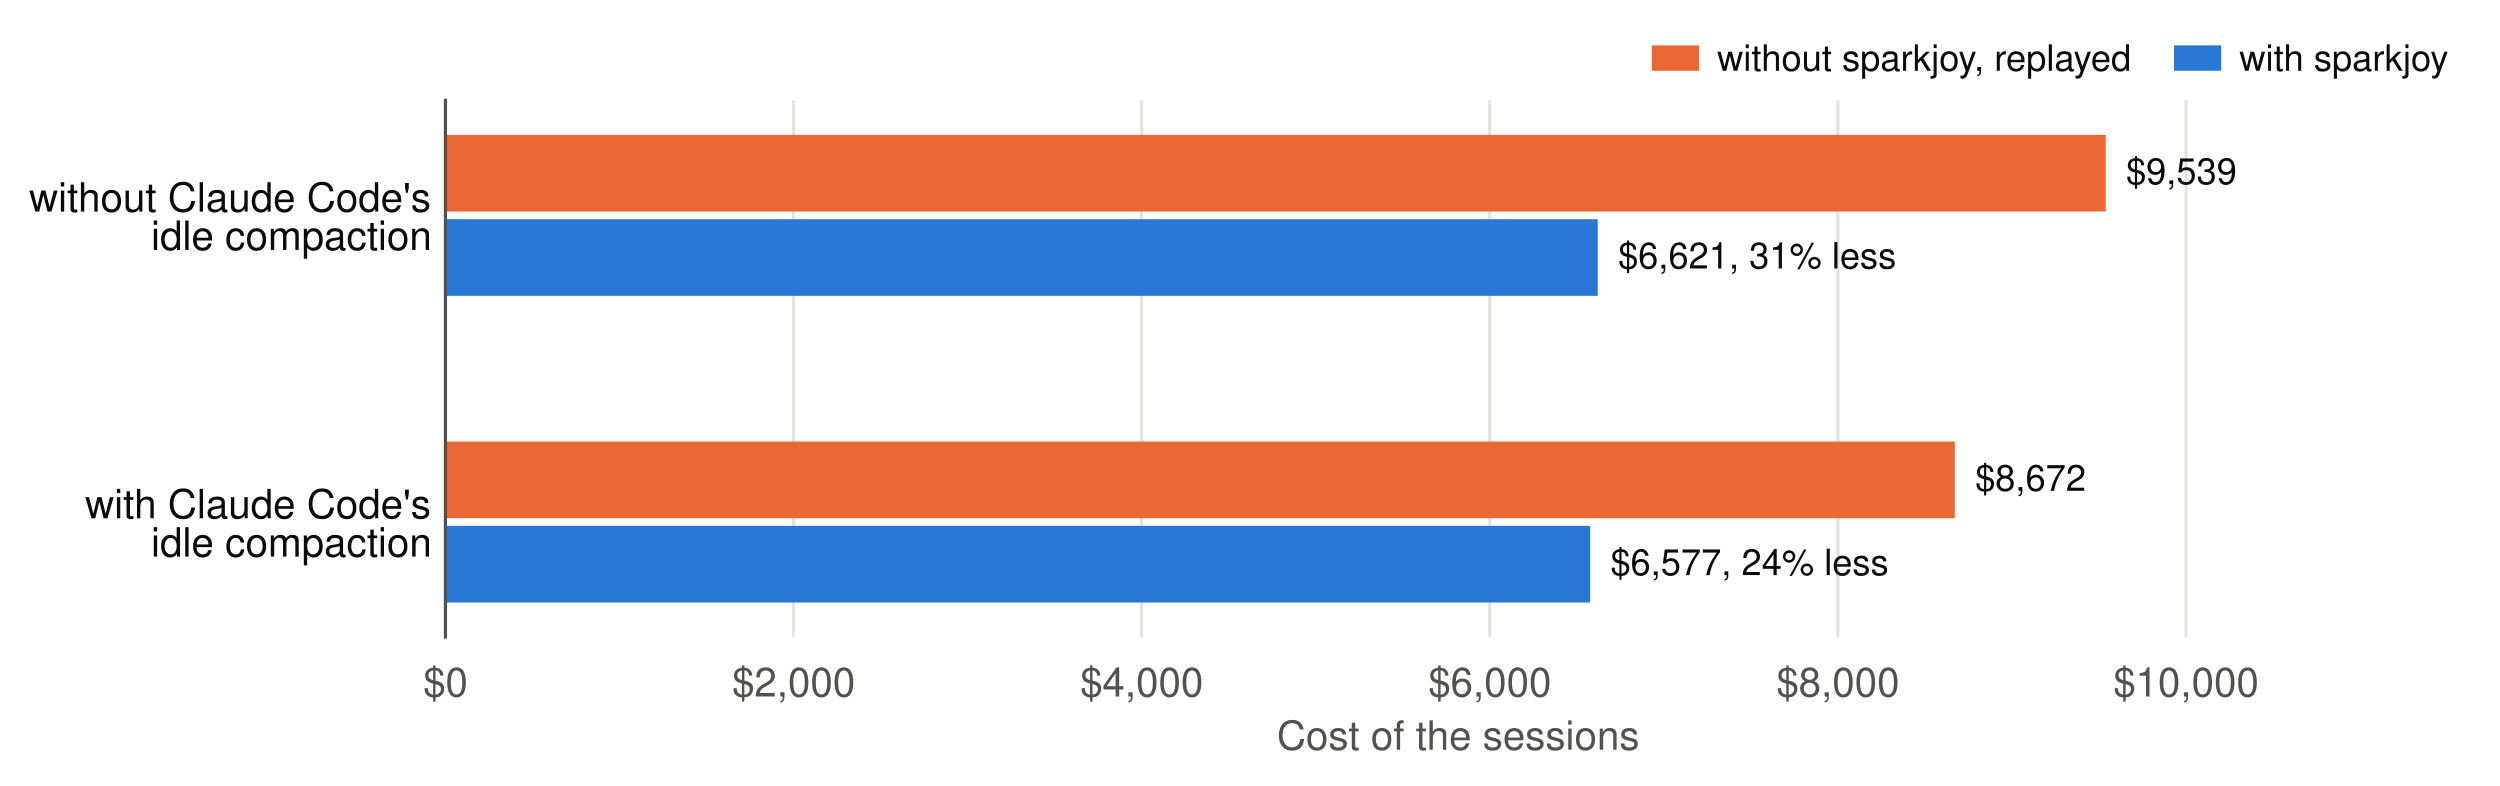
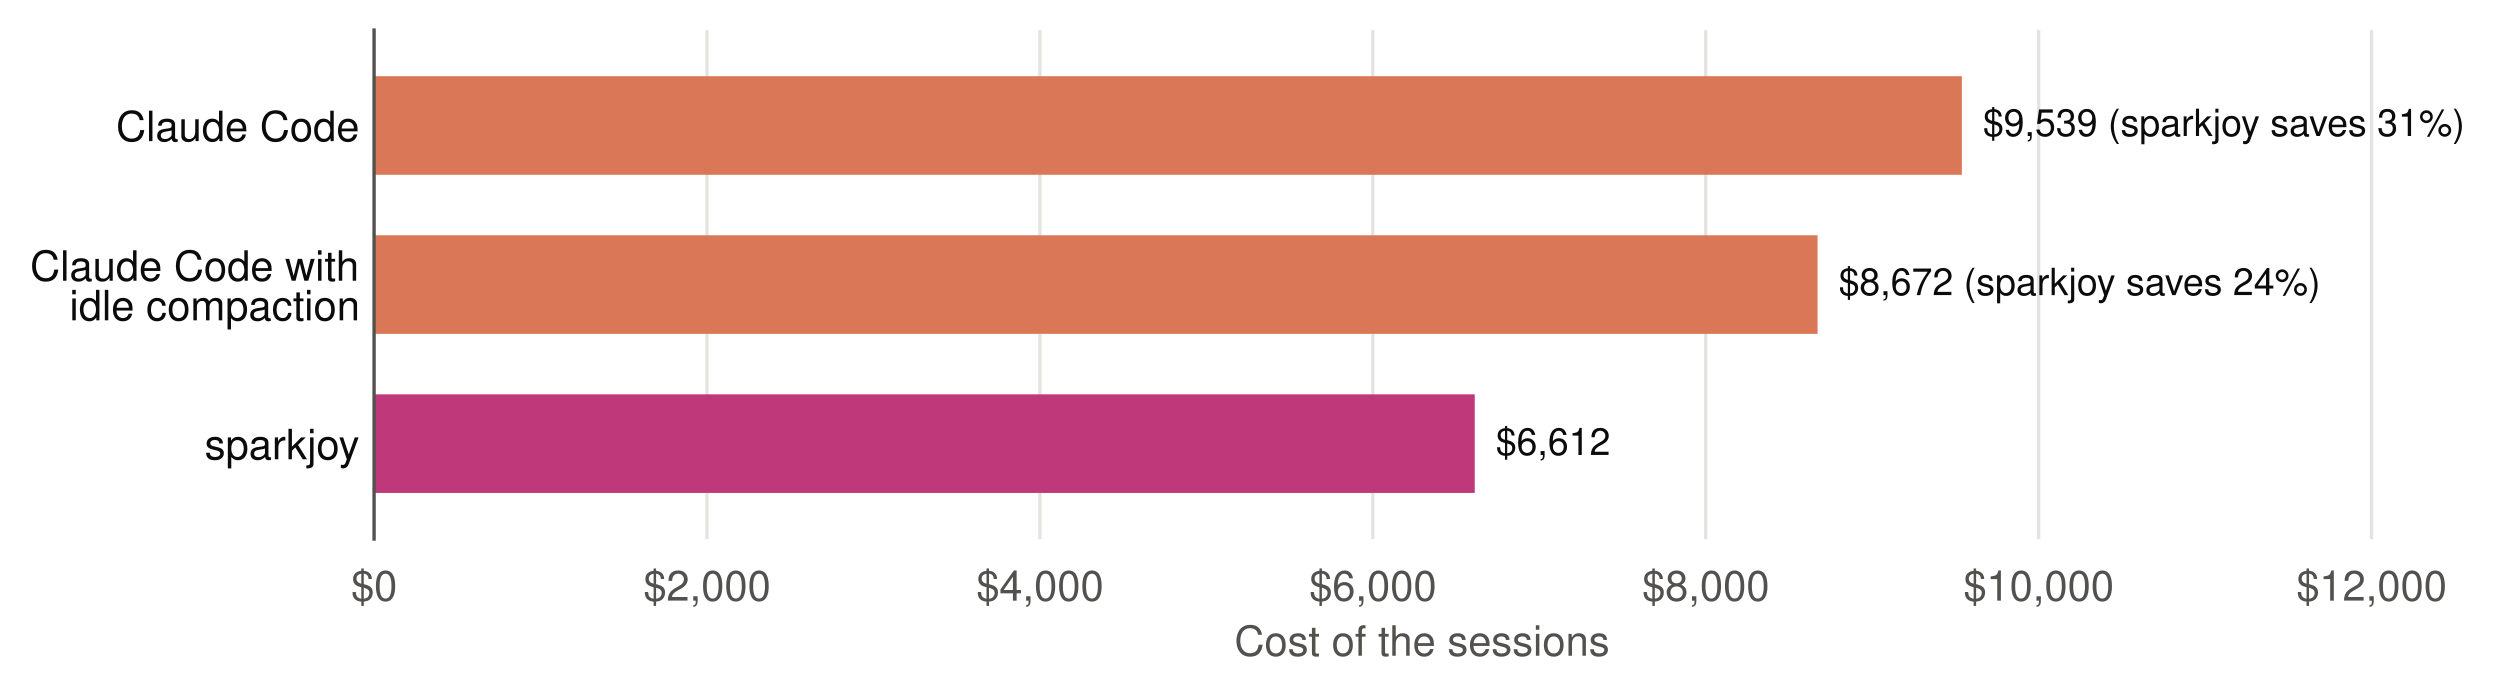
- <svg xmlns="http://www.w3.org/2000/svg" width="619.841pt" height="194.788pt" viewBox="0 0 619.841 194.788" version="1.1">
+ <svg xmlns="http://www.w3.org/2000/svg" width="599.031pt" height="166.021pt" viewBox="0 0 599.031 166.021" version="1.1">
  <defs>
    <style type="text/css">*{stroke-linejoin: round; stroke-linecap: butt}</style>
  </defs>
  <g id="figure_1">
    <g id="patch_1">
-       <path d="M 0 194.788  L 619.841 194.788  L 619.841 0  L 0 0  L 0 194.788  z " style="fill: none" />
+       <path d="M 0 166.021  L 599.031 166.021  L 599.031 0  L 0 0  L 0 166.021  z " style="fill: none" />
    </g>
    <g id="axes_1">
      <g id="patch_2">
-         <path d="M 110.441 157.935  L 612.641 157.935  L 612.641 24.879  L 110.441 24.879  L 110.441 157.935  z " style="fill: none" />
+         <path d="M 89.631 129.168  L 591.831 129.168  L 591.831 7.2  L 89.631 7.2  L 89.631 129.168  z " style="fill: none" />
      </g>
      <g id="matplotlib.axis_1">
        <g id="xtick_1">
          <g id="line2d_1">
-             <path d="M 110.441 157.935  L 110.441 24.879  " clip-path="url(#p7876f8c411)" style="fill: none; stroke: #e4e3df; stroke-width: 0.8; stroke-linecap: square" />
+             <path d="M 89.631 129.168  L 89.631 7.2  " clip-path="url(#p48e7c37fac)" style="fill: none; stroke: #e4e3df; stroke-width: 0.8; stroke-linecap: square" />
          </g>
          <g id="line2d_2" />
          <g id="text_1">
-             <text style="font-size: 10px; font-family: 'Helvetica', 'Arial', 'DejaVu Sans'; text-anchor: middle; fill: #52514e" x="110.441" y="172.69" transform="rotate(-0 110.4406 172.6901)">$0</text>
+             <text style="font-size: 10px; font-family: 'Helvetica', 'Arial', 'DejaVu Sans'; text-anchor: middle; fill: #52514e" x="89.631" y="143.923" transform="rotate(-0 89.63125 143.9227)">$0</text>
          </g>
        </g>
        <g id="xtick_2">
          <g id="line2d_3">
-             <path d="M 196.749 157.935  L 196.749 24.879  " clip-path="url(#p7876f8c411)" style="fill: none; stroke: #e4e3df; stroke-width: 0.8; stroke-linecap: square" />
+             <path d="M 169.401 129.168  L 169.401 7.2  " clip-path="url(#p48e7c37fac)" style="fill: none; stroke: #e4e3df; stroke-width: 0.8; stroke-linecap: square" />
          </g>
          <g id="line2d_4" />
          <g id="text_2">
-             <text style="font-size: 10px; font-family: 'Helvetica', 'Arial', 'DejaVu Sans'; text-anchor: middle; fill: #52514e" x="196.749" y="172.69" transform="rotate(-0 196.7489 172.6901)">$2,000</text>
+             <text style="font-size: 10px; font-family: 'Helvetica', 'Arial', 'DejaVu Sans'; text-anchor: middle; fill: #52514e" x="169.401" y="143.923" transform="rotate(-0 169.401 143.9227)">$2,000</text>
          </g>
        </g>
        <g id="xtick_3">
          <g id="line2d_5">
-             <path d="M 283.057 157.935  L 283.057 24.879  " clip-path="url(#p7876f8c411)" style="fill: none; stroke: #e4e3df; stroke-width: 0.8; stroke-linecap: square" />
+             <path d="M 249.171 129.168  L 249.171 7.2  " clip-path="url(#p48e7c37fac)" style="fill: none; stroke: #e4e3df; stroke-width: 0.8; stroke-linecap: square" />
          </g>
          <g id="line2d_6" />
          <g id="text_3">
-             <text style="font-size: 10px; font-family: 'Helvetica', 'Arial', 'DejaVu Sans'; text-anchor: middle; fill: #52514e" x="283.057" y="172.69" transform="rotate(-0 283.0572 172.6901)">$4,000</text>
+             <text style="font-size: 10px; font-family: 'Helvetica', 'Arial', 'DejaVu Sans'; text-anchor: middle; fill: #52514e" x="249.171" y="143.923" transform="rotate(-0 249.1708 143.9227)">$4,000</text>
          </g>
        </g>
        <g id="xtick_4">
          <g id="line2d_7">
-             <path d="M 369.366 157.935  L 369.366 24.879  " clip-path="url(#p7876f8c411)" style="fill: none; stroke: #e4e3df; stroke-width: 0.8; stroke-linecap: square" />
+             <path d="M 328.941 129.168  L 328.941 7.2  " clip-path="url(#p48e7c37fac)" style="fill: none; stroke: #e4e3df; stroke-width: 0.8; stroke-linecap: square" />
          </g>
          <g id="line2d_8" />
          <g id="text_4">
-             <text style="font-size: 10px; font-family: 'Helvetica', 'Arial', 'DejaVu Sans'; text-anchor: middle; fill: #52514e" x="369.366" y="172.69" transform="rotate(-0 369.3655 172.6901)">$6,000</text>
+             <text style="font-size: 10px; font-family: 'Helvetica', 'Arial', 'DejaVu Sans'; text-anchor: middle; fill: #52514e" x="328.941" y="143.923" transform="rotate(-0 328.9406 143.9227)">$6,000</text>
          </g>
        </g>
        <g id="xtick_5">
          <g id="line2d_9">
-             <path d="M 455.674 157.935  L 455.674 24.879  " clip-path="url(#p7876f8c411)" style="fill: none; stroke: #e4e3df; stroke-width: 0.8; stroke-linecap: square" />
+             <path d="M 408.71 129.168  L 408.71 7.2  " clip-path="url(#p48e7c37fac)" style="fill: none; stroke: #e4e3df; stroke-width: 0.8; stroke-linecap: square" />
          </g>
          <g id="line2d_10" />
          <g id="text_5">
-             <text style="font-size: 10px; font-family: 'Helvetica', 'Arial', 'DejaVu Sans'; text-anchor: middle; fill: #52514e" x="455.674" y="172.69" transform="rotate(-0 455.6738 172.6901)">$8,000</text>
+             <text style="font-size: 10px; font-family: 'Helvetica', 'Arial', 'DejaVu Sans'; text-anchor: middle; fill: #52514e" x="408.71" y="143.923" transform="rotate(-0 408.7104 143.9227)">$8,000</text>
          </g>
        </g>
        <g id="xtick_6">
          <g id="line2d_11">
-             <path d="M 541.982 157.935  L 541.982 24.879  " clip-path="url(#p7876f8c411)" style="fill: none; stroke: #e4e3df; stroke-width: 0.8; stroke-linecap: square" />
+             <path d="M 488.48 129.168  L 488.48 7.2  " clip-path="url(#p48e7c37fac)" style="fill: none; stroke: #e4e3df; stroke-width: 0.8; stroke-linecap: square" />
          </g>
          <g id="line2d_12" />
          <g id="text_6">
-             <text style="font-size: 10px; font-family: 'Helvetica', 'Arial', 'DejaVu Sans'; text-anchor: middle; fill: #52514e" x="541.982" y="172.69" transform="rotate(-0 541.9821 172.6901)">$10,000</text>
+             <text style="font-size: 10px; font-family: 'Helvetica', 'Arial', 'DejaVu Sans'; text-anchor: middle; fill: #52514e" x="488.48" y="143.923" transform="rotate(-0 488.4802 143.9227)">$10,000</text>
          </g>
        </g>
-         <g id="text_7">
-           <text style="font-size: 10px; font-family: 'Helvetica', 'Arial', 'DejaVu Sans'; text-anchor: middle; fill: #52514e" x="361.541" y="185.889" transform="rotate(-0 361.5406 185.8893)">Cost of the sessions</text>
+         <g id="xtick_7">
+           <g id="line2d_13">
+             <path d="M 568.25 129.168  L 568.25 7.2  " clip-path="url(#p48e7c37fac)" style="fill: none; stroke: #e4e3df; stroke-width: 0.8; stroke-linecap: square" />
+           </g>
+           <g id="line2d_14" />
+           <g id="text_7">
+             <text style="font-size: 10px; font-family: 'Helvetica', 'Arial', 'DejaVu Sans'; text-anchor: middle; fill: #52514e" x="568.25" y="143.923" transform="rotate(-0 568.25 143.9227)">$12,000</text>
+           </g>
+         </g>
+         <g id="text_8">
+           <text style="font-size: 10px; font-family: 'Helvetica', 'Arial', 'DejaVu Sans'; text-anchor: middle; fill: #52514e" x="340.731" y="157.122" transform="rotate(-0 340.7312 157.1219)">Cost of the sessions</text>
        </g>
      </g>
      <g id="matplotlib.axis_2">
        <g id="ytick_1">
-           <g id="line2d_13" />
-           <g id="text_8">
-             <text style="font-size: 10px; font-family: 'Helvetica', 'Arial', 'DejaVu Sans'; fill: #0b0b0b" transform="translate(7.2 52.4673)">without Claude Code's</text>
-             <text style="font-size: 10px; font-family: 'Helvetica', 'Arial', 'DejaVu Sans'; fill: #0b0b0b" transform="translate(37.4625 61.96437)">idle compaction</text>
+           <g id="line2d_15" />
+           <g id="text_9">
+             <text style="font-size: 10px; font-family: 'Helvetica', 'Arial', 'DejaVu Sans'; text-anchor: end; fill: #0b0b0b" x="86.131" y="33.819" transform="rotate(-0 86.13125 33.819)">Claude Code</text>
          </g>
        </g>
        <g id="ytick_2">
-           <g id="line2d_14" />
-           <g id="text_9">
-             <text style="font-size: 10px; font-family: 'Helvetica', 'Arial', 'DejaVu Sans'; fill: #0b0b0b" transform="translate(21.1 128.4993)">with Claude Code's</text>
-             <text style="font-size: 10px; font-family: 'Helvetica', 'Arial', 'DejaVu Sans'; fill: #0b0b0b" transform="translate(37.4625 137.9964)">idle compaction</text>
+           <g id="line2d_16" />
+           <g id="text_10">
+             <text style="font-size: 10px; font-family: 'Helvetica', 'Arial', 'DejaVu Sans'; fill: #0b0b0b" transform="translate(7.2 67.25993)">Claude Code with</text>
+             <text style="font-size: 10px; font-family: 'Helvetica', 'Arial', 'DejaVu Sans'; fill: #0b0b0b" transform="translate(16.65312 76.757)">idle compaction</text>
+           </g>
+         </g>
+         <g id="ytick_3">
+           <g id="line2d_17" />
+           <g id="text_11">
+             <text style="font-size: 10px; font-family: 'Helvetica', 'Arial', 'DejaVu Sans'; text-anchor: end; fill: #0b0b0b" x="86.131" y="110.049" transform="rotate(-0 86.13125 110.049)">sparkjoy</text>
          </g>
        </g>
      </g>
      <g id="patch_3">
-         <path d="M 110.441 52.441  L 522.08 52.441  L 522.08 33.433  L 110.441 33.433  z " clip-path="url(#p7876f8c411)" style="fill: #eb6834" />
+         <path d="M 89.631 41.885  L 470.086 41.885  L 470.086 18.253  L 89.631 18.253  z " clip-path="url(#p48e7c37fac)" style="fill: #d97757" />
      </g>
      <g id="patch_4">
-         <path d="M 110.441 73.35  L 396.147 73.35  L 396.147 54.342  L 110.441 54.342  z " clip-path="url(#p7876f8c411)" style="fill: #2a78d6" />
+         <path d="M 89.631 80  L 435.514 80  L 435.514 56.368  L 89.631 56.368  z " clip-path="url(#p48e7c37fac)" style="fill: #d97757" />
      </g>
      <g id="patch_5">
-         <path d="M 110.441 128.473  L 484.674 128.473  L 484.674 109.465  L 110.441 109.465  z " clip-path="url(#p7876f8c411)" style="fill: #eb6834" />
+         <path d="M 89.631 118.115  L 353.367 118.115  L 353.367 94.483  L 89.631 94.483  z " clip-path="url(#p48e7c37fac)" style="fill: #bf397a" />
      </g>
      <g id="patch_6">
-         <path d="M 110.441 149.382  L 394.255 149.382  L 394.255 130.374  L 110.441 130.374  z " clip-path="url(#p7876f8c411)" style="fill: #2a78d6" />
-       </g>
-       <g id="patch_7">
-         <path d="M 110.441 157.935  L 110.441 24.879  " style="fill: none; stroke: #52514e; stroke-width: 0.8; stroke-linejoin: miter; stroke-linecap: square" />
-       </g>
-       <g id="text_10">
-         <text style="font-size: 9px; font-family: 'Helvetica', 'Arial', 'DejaVu Sans'; text-anchor: start; fill: #0b0b0b" x="527.08" y="45.662" transform="rotate(-0 527.08 45.66194)">$9,539</text>
-       </g>
-       <g id="text_11">
-         <text style="font-size: 9px; font-family: 'Helvetica', 'Arial', 'DejaVu Sans'; text-anchor: start; fill: #0b0b0b" x="401.147" y="66.571" transform="rotate(-0 401.1474 66.57074)">$6,621, 31% less</text>
+         <path d="M 89.631 129.168  L 89.631 7.2  " style="fill: none; stroke: #52514e; stroke-width: 0.8; stroke-linejoin: miter; stroke-linecap: square" />
      </g>
      <g id="text_12">
-         <text style="font-size: 9px; font-family: 'Helvetica', 'Arial', 'DejaVu Sans'; text-anchor: start; fill: #0b0b0b" x="489.674" y="121.694" transform="rotate(-0 489.6744 121.6939)">$8,672</text>
+         <text style="font-size: 9px; font-family: 'Helvetica', 'Arial', 'DejaVu Sans'; text-anchor: start; fill: #0b0b0b" x="475.086" y="32.594" transform="rotate(-0 475.0858 32.59392)">$9,539 (sparkjoy saves 31%)</text>
      </g>
      <g id="text_13">
-         <text style="font-size: 9px; font-family: 'Helvetica', 'Arial', 'DejaVu Sans'; text-anchor: start; fill: #0b0b0b" x="399.255" y="142.603" transform="rotate(-0 399.2553 142.6027)">$6,577, 24% less</text>
+         <text style="font-size: 9px; font-family: 'Helvetica', 'Arial', 'DejaVu Sans'; text-anchor: start; fill: #0b0b0b" x="440.514" y="70.709" transform="rotate(-0 440.514 70.70892)">$8,672 (sparkjoy saves 24%)</text>
      </g>
-       <g id="legend_1">
-         <g id="patch_8">
-           <path d="M 409.542 17.55  L 421.242 17.55  L 421.242 11.25  L 409.542 11.25  z " style="fill: #eb6834" />
-         </g>
-         <g id="text_14">
-           <text style="font-size: 9px; font-family: 'Helvetica', 'Arial', 'DejaVu Sans'; text-anchor: start; fill: #0b0b0b" x="425.742" y="17.55" transform="rotate(-0 425.7416 17.55)">without sparkjoy, replayed</text>
-         </g>
-         <g id="patch_9">
-           <path d="M 539.025 17.55  L 550.725 17.55  L 550.725 11.25  L 539.025 11.25  z " style="fill: #2a78d6" />
-         </g>
-         <g id="text_15">
-           <text style="font-size: 9px; font-family: 'Helvetica', 'Arial', 'DejaVu Sans'; text-anchor: start; fill: #0b0b0b" x="555.225" y="17.55" transform="rotate(-0 555.2248 17.55)">with sparkjoy</text>
-         </g>
+       <g id="text_14">
+         <text style="font-size: 9px; font-family: 'Helvetica', 'Arial', 'DejaVu Sans'; text-anchor: start; fill: #0b0b0b" x="358.367" y="109.024" transform="rotate(-0 358.3674 109.024)">$6,612</text>
      </g>
    </g>
  </g>
  <defs>
-     <clipPath id="p7876f8c411">
-       <rect x="110.441" y="24.879" width="502.2" height="133.056" />
+     <clipPath id="p48e7c37fac">
+       <rect x="89.631" y="7.2" width="502.2" height="121.968" />
    </clipPath>
  </defs>
</svg>
